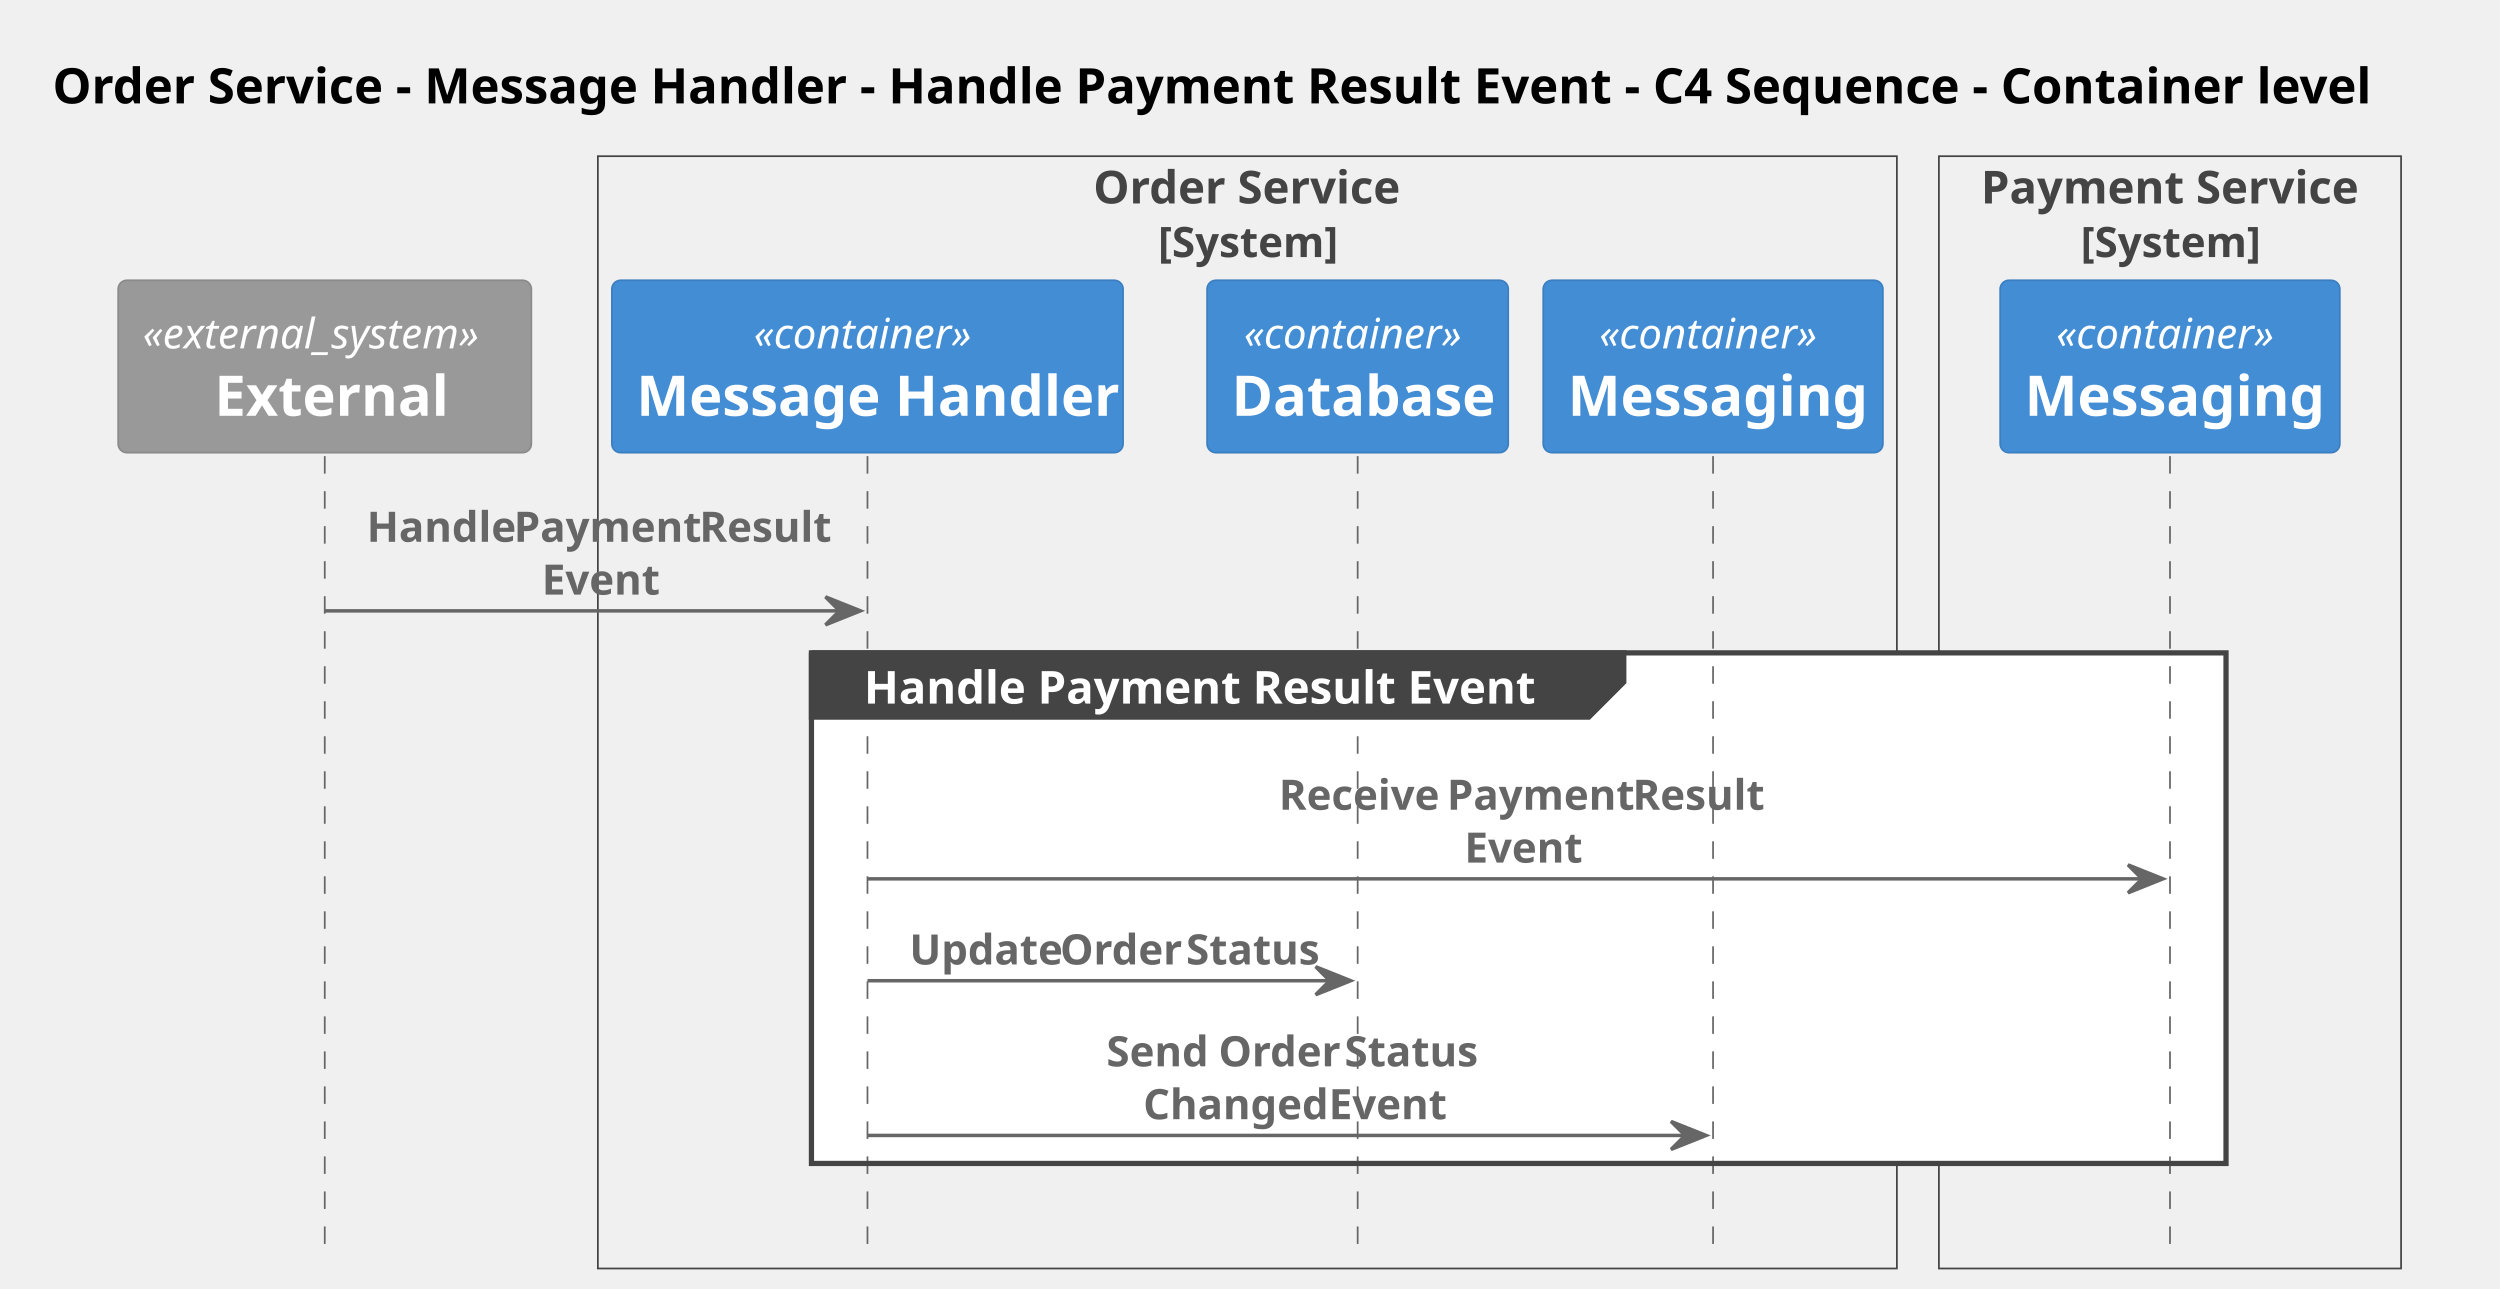
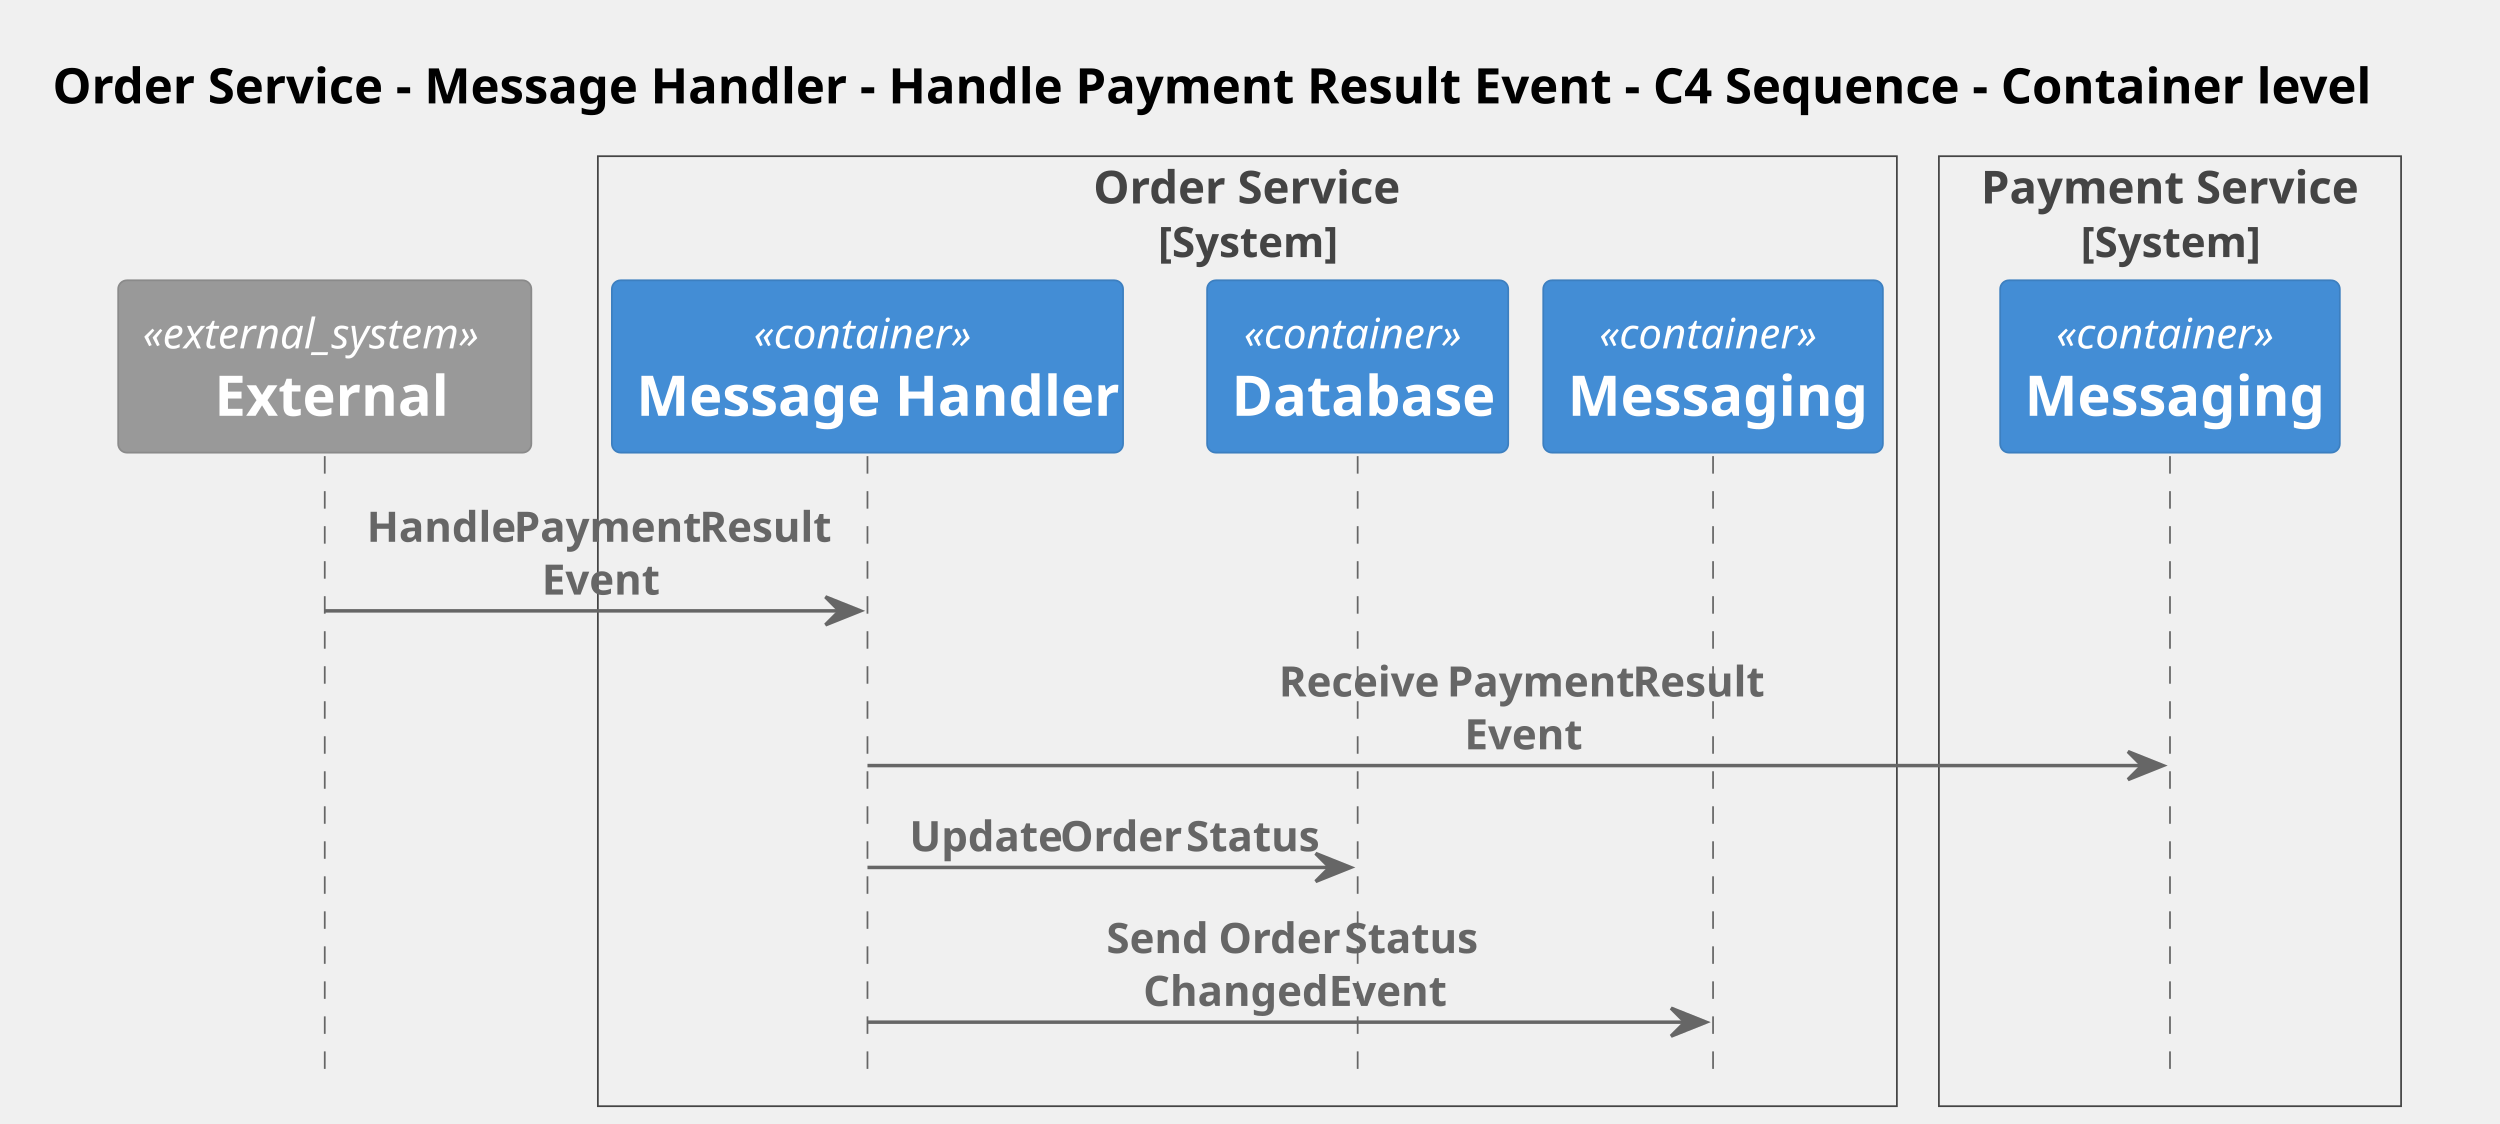
- <svg xmlns="http://www.w3.org/2000/svg" contentStyleType="text/css" height="368px" preserveAspectRatio="none" style="width:714px;height:368px;background:#FFFFFF;" version="1.1" viewBox="0 0 714 368" width="714px" zoomAndPan="magnify">
+ <svg xmlns="http://www.w3.org/2000/svg" contentStyleType="text/css" height="321px" preserveAspectRatio="none" style="width:714px;height:321px;background:#FFFFFF;" version="1.1" viewBox="0 0 714 321" width="714px" zoomAndPan="magnify">
  <defs />
  <g>
-     <rect fill="none" height="317.672" style="stroke:#444444;stroke-width:0.5;" width="371" x="170.75" y="44.609" />
+     <rect fill="none" height="271.32" style="stroke:#444444;stroke-width:0.5;" width="371" x="170.75" y="44.609" />
    <text fill="#444444" font-family="sans-serif" font-size="13" font-weight="bold" lengthAdjust="spacing" textLength="88" x="312.25" y="58.105">Order Service</text>
    <text fill="#444444" font-family="sans-serif" font-size="12" font-weight="bold" lengthAdjust="spacing" textLength="51" x="330.75" y="73.418">[System]</text>
-     <rect fill="none" height="317.672" style="stroke:#444444;stroke-width:0.5;" width="132" x="553.75" y="44.609" />
+     <rect fill="none" height="271.32" style="stroke:#444444;stroke-width:0.5;" width="132" x="553.75" y="44.609" />
    <text fill="#444444" font-family="sans-serif" font-size="13" font-weight="bold" lengthAdjust="spacing" textLength="108" x="565.75" y="58.105">Payment Service</text>
    <text fill="#444444" font-family="sans-serif" font-size="12" font-weight="bold" lengthAdjust="spacing" textLength="51" x="594.25" y="73.418">[System]</text>
    <text fill="#000000" font-family="sans-serif" font-size="14" font-weight="bold" lengthAdjust="spacing" textLength="681" x="15" y="29.533">Order Service - Message Handler - Handle Payment Result Event - C4 Sequence - Container level</text>
-     <rect fill="#FFFFFF" height="145.82" style="stroke:#FFFFFF;stroke-width:1.0;" width="404" x="231.75" y="186.461" />
-     <line style="stroke:#666666;stroke-width:0.5;stroke-dasharray:5.0,5.0;" x1="92.75" x2="92.75" y1="130.273" y2="356.281" />
-     <line style="stroke:#666666;stroke-width:0.5;stroke-dasharray:5.0,5.0;" x1="247.75" x2="247.75" y1="130.273" y2="356.281" />
-     <line style="stroke:#666666;stroke-width:0.5;stroke-dasharray:5.0,5.0;" x1="387.75" x2="387.75" y1="130.273" y2="356.281" />
-     <line style="stroke:#666666;stroke-width:0.5;stroke-dasharray:5.0,5.0;" x1="489.25" x2="489.25" y1="130.273" y2="356.281" />
-     <line style="stroke:#666666;stroke-width:0.5;stroke-dasharray:5.0,5.0;" x1="619.75" x2="619.75" y1="130.273" y2="356.281" />
+     <line style="stroke:#666666;stroke-width:0.5;stroke-dasharray:5.0,5.0;" x1="92.75" x2="92.75" y1="130.273" y2="309.93" />
+     <line style="stroke:#666666;stroke-width:0.5;stroke-dasharray:5.0,5.0;" x1="247.75" x2="247.75" y1="130.273" y2="309.93" />
+     <line style="stroke:#666666;stroke-width:0.5;stroke-dasharray:5.0,5.0;" x1="387.75" x2="387.75" y1="130.273" y2="309.93" />
+     <line style="stroke:#666666;stroke-width:0.5;stroke-dasharray:5.0,5.0;" x1="489.25" x2="489.25" y1="130.273" y2="309.93" />
+     <line style="stroke:#666666;stroke-width:0.5;stroke-dasharray:5.0,5.0;" x1="619.75" x2="619.75" y1="130.273" y2="309.93" />
    <rect fill="#999999" height="49.219" rx="2.5" ry="2.5" style="stroke:#8A8A8A;stroke-width:0.5;" width="118" x="33.75" y="80.055" />
    <text fill="#FFFFFF" font-family="sans-serif" font-size="12" font-style="italic" lengthAdjust="spacing" textLength="104" x="40.75" y="99.512">«external_system»</text>
    <text fill="#FFFFFF" font-family="sans-serif" font-size="16" font-weight="bold" lengthAdjust="spacing" textLength="63" x="61.25" y="118.758">External</text>
    <rect fill="#438DD5" height="49.219" rx="2.5" ry="2.5" style="stroke:#3C7FC0;stroke-width:0.5;" width="146" x="174.75" y="80.055" />
    <text fill="#FFFFFF" font-family="sans-serif" font-size="12" font-style="italic" lengthAdjust="spacing" textLength="65" x="215.25" y="99.512">«container»</text>
    <text fill="#FFFFFF" font-family="sans-serif" font-size="16" font-weight="bold" lengthAdjust="spacing" textLength="132" x="181.75" y="118.758">Message Handler</text>
    <rect fill="#438DD5" height="49.219" rx="2.5" ry="2.5" style="stroke:#3C7FC0;stroke-width:0.5;" width="86" x="344.75" y="80.055" />
    <text fill="#FFFFFF" font-family="sans-serif" font-size="12" font-style="italic" lengthAdjust="spacing" textLength="65" x="355.25" y="99.512">«container»</text>
    <text fill="#FFFFFF" font-family="sans-serif" font-size="16" font-weight="bold" lengthAdjust="spacing" textLength="72" x="351.75" y="118.758">Database</text>
    <rect fill="#438DD5" height="49.219" rx="2.5" ry="2.5" style="stroke:#3C7FC0;stroke-width:0.5;" width="97" x="440.75" y="80.055" />
    <text fill="#FFFFFF" font-family="sans-serif" font-size="12" font-style="italic" lengthAdjust="spacing" textLength="65" x="456.75" y="99.512">«container»</text>
    <text fill="#FFFFFF" font-family="sans-serif" font-size="16" font-weight="bold" lengthAdjust="spacing" textLength="83" x="447.75" y="118.758">Messaging</text>
    <rect fill="#438DD5" height="49.219" rx="2.5" ry="2.5" style="stroke:#3C7FC0;stroke-width:0.5;" width="97" x="571.25" y="80.055" />
    <text fill="#FFFFFF" font-family="sans-serif" font-size="12" font-style="italic" lengthAdjust="spacing" textLength="65" x="587.25" y="99.512">«container»</text>
    <text fill="#FFFFFF" font-family="sans-serif" font-size="16" font-weight="bold" lengthAdjust="spacing" textLength="83" x="578.25" y="118.758">Messaging</text>
    <polygon fill="#666666" points="235.75,170.461,245.75,174.461,235.75,178.461,239.75,174.461" style="stroke:#666666;stroke-width:1.0;" />
    <line style="stroke:#666666;stroke-width:1.0;" x1="92.75" x2="241.75" y1="174.461" y2="174.461" />
    <text fill="#666666" font-family="sans-serif" font-size="12" font-weight="bold" lengthAdjust="spacing" textLength="39" x="104.75" y="154.731">Handle</text>
    <text fill="#666666" font-family="sans-serif" font-size="12" font-weight="bold" lengthAdjust="spacing" textLength="3" x="143.75" y="154.731"> </text>
    <text fill="#666666" font-family="sans-serif" font-size="12" font-weight="bold" lengthAdjust="spacing" textLength="50" x="146.75" y="154.731">Payment</text>
    <text fill="#666666" font-family="sans-serif" font-size="12" font-weight="bold" lengthAdjust="spacing" textLength="3" x="196.75" y="154.731"> </text>
    <text fill="#666666" font-family="sans-serif" font-size="12" font-weight="bold" lengthAdjust="spacing" textLength="36" x="199.75" y="154.731">Result</text>
    <text fill="#666666" font-family="sans-serif" font-size="12" font-weight="bold" lengthAdjust="spacing" textLength="31" x="154.75" y="169.824">Event</text>
-     <path d="M231.75,186.461 L463.75,186.461 L463.75,194.812 L453.75,204.812 L231.75,204.812 L231.75,186.461 " fill="#444444" style="stroke:#444444;stroke-width:1.5;" />
-     <rect fill="none" height="145.82" style="stroke:#444444;stroke-width:1.5;" width="404" x="231.75" y="186.461" />
-     <text fill="#FFFFFF" font-family="sans-serif" font-size="13" font-weight="bold" lengthAdjust="spacing" textLength="187" x="246.75" y="200.956">Handle Payment Result Event</text>
-     <polygon fill="#666666" points="607.75,247,617.75,251,607.75,255,611.75,251" style="stroke:#666666;stroke-width:1.0;" />
-     <line style="stroke:#666666;stroke-width:1.0;" x1="247.75" x2="613.75" y1="251" y2="251" />
-     <text fill="#666666" font-family="sans-serif" font-size="12" font-weight="bold" lengthAdjust="spacing" textLength="45" x="365.25" y="231.269">Receive</text>
-     <text fill="#666666" font-family="sans-serif" font-size="12" font-weight="bold" lengthAdjust="spacing" textLength="3" x="410.25" y="231.269"> </text>
-     <text fill="#666666" font-family="sans-serif" font-size="12" font-weight="bold" lengthAdjust="spacing" textLength="50" x="413.25" y="231.269">Payment</text>
-     <text fill="#666666" font-family="sans-serif" font-size="12" font-weight="bold" lengthAdjust="spacing" textLength="3" x="463.25" y="231.269"> </text>
-     <text fill="#666666" font-family="sans-serif" font-size="12" font-weight="bold" lengthAdjust="spacing" textLength="36" x="466.25" y="231.269">Result</text>
-     <text fill="#666666" font-family="sans-serif" font-size="12" font-weight="bold" lengthAdjust="spacing" textLength="31" x="418.25" y="246.363">Event</text>
-     <polygon fill="#666666" points="375.75,276.094,385.75,280.094,375.75,284.094,379.75,280.094" style="stroke:#666666;stroke-width:1.0;" />
-     <line style="stroke:#666666;stroke-width:1.0;" x1="247.75" x2="381.75" y1="280.094" y2="280.094" />
-     <text fill="#666666" font-family="sans-serif" font-size="12" font-weight="bold" lengthAdjust="spacing" textLength="40" x="259.75" y="275.457">Update</text>
-     <text fill="#666666" font-family="sans-serif" font-size="12" font-weight="bold" lengthAdjust="spacing" textLength="3" x="299.75" y="275.457"> </text>
-     <text fill="#666666" font-family="sans-serif" font-size="12" font-weight="bold" lengthAdjust="spacing" textLength="33" x="302.75" y="275.457">Order</text>
-     <text fill="#666666" font-family="sans-serif" font-size="12" font-weight="bold" lengthAdjust="spacing" textLength="3" x="335.75" y="275.457"> </text>
-     <text fill="#666666" font-family="sans-serif" font-size="12" font-weight="bold" lengthAdjust="spacing" textLength="37" x="338.75" y="275.457">Status</text>
-     <polygon fill="#666666" points="477.25,320.281,487.25,324.281,477.25,328.281,481.25,324.281" style="stroke:#666666;stroke-width:1.0;" />
-     <line style="stroke:#666666;stroke-width:1.0;" x1="247.75" x2="483.25" y1="324.281" y2="324.281" />
-     <text fill="#666666" font-family="sans-serif" font-size="12" font-weight="bold" lengthAdjust="spacing" textLength="29" x="316" y="304.551">Send</text>
-     <text fill="#666666" font-family="sans-serif" font-size="12" font-weight="bold" lengthAdjust="spacing" textLength="3" x="345" y="304.551"> </text>
-     <text fill="#666666" font-family="sans-serif" font-size="12" font-weight="bold" lengthAdjust="spacing" textLength="33" x="348" y="304.551">Order</text>
-     <text fill="#666666" font-family="sans-serif" font-size="12" font-weight="bold" lengthAdjust="spacing" textLength="3" x="381" y="304.551"> </text>
-     <text fill="#666666" font-family="sans-serif" font-size="12" font-weight="bold" lengthAdjust="spacing" textLength="37" x="384" y="304.551">Status</text>
-     <text fill="#666666" font-family="sans-serif" font-size="12" font-weight="bold" lengthAdjust="spacing" textLength="50" x="326.5" y="319.644">Changed</text>
-     <text fill="#666666" font-family="sans-serif" font-size="12" font-weight="bold" lengthAdjust="spacing" textLength="3" x="376.5" y="319.644"> </text>
-     <text fill="#666666" font-family="sans-serif" font-size="12" font-weight="bold" lengthAdjust="spacing" textLength="31" x="379.5" y="319.644">Event</text>
+     <polygon fill="#666666" points="607.75,214.648,617.75,218.648,607.75,222.648,611.75,218.648" style="stroke:#666666;stroke-width:1.0;" />
+     <line style="stroke:#666666;stroke-width:1.0;" x1="247.75" x2="613.75" y1="218.648" y2="218.648" />
+     <text fill="#666666" font-family="sans-serif" font-size="12" font-weight="bold" lengthAdjust="spacing" textLength="45" x="365.25" y="198.918">Receive</text>
+     <text fill="#666666" font-family="sans-serif" font-size="12" font-weight="bold" lengthAdjust="spacing" textLength="3" x="410.25" y="198.918"> </text>
+     <text fill="#666666" font-family="sans-serif" font-size="12" font-weight="bold" lengthAdjust="spacing" textLength="50" x="413.25" y="198.918">Payment</text>
+     <text fill="#666666" font-family="sans-serif" font-size="12" font-weight="bold" lengthAdjust="spacing" textLength="3" x="463.25" y="198.918"> </text>
+     <text fill="#666666" font-family="sans-serif" font-size="12" font-weight="bold" lengthAdjust="spacing" textLength="36" x="466.25" y="198.918">Result</text>
+     <text fill="#666666" font-family="sans-serif" font-size="12" font-weight="bold" lengthAdjust="spacing" textLength="31" x="418.25" y="214.012">Event</text>
+     <polygon fill="#666666" points="375.75,243.742,385.75,247.742,375.75,251.742,379.75,247.742" style="stroke:#666666;stroke-width:1.0;" />
+     <line style="stroke:#666666;stroke-width:1.0;" x1="247.75" x2="381.75" y1="247.742" y2="247.742" />
+     <text fill="#666666" font-family="sans-serif" font-size="12" font-weight="bold" lengthAdjust="spacing" textLength="40" x="259.75" y="243.106">Update</text>
+     <text fill="#666666" font-family="sans-serif" font-size="12" font-weight="bold" lengthAdjust="spacing" textLength="3" x="299.75" y="243.106"> </text>
+     <text fill="#666666" font-family="sans-serif" font-size="12" font-weight="bold" lengthAdjust="spacing" textLength="33" x="302.75" y="243.106">Order</text>
+     <text fill="#666666" font-family="sans-serif" font-size="12" font-weight="bold" lengthAdjust="spacing" textLength="3" x="335.75" y="243.106"> </text>
+     <text fill="#666666" font-family="sans-serif" font-size="12" font-weight="bold" lengthAdjust="spacing" textLength="37" x="338.75" y="243.106">Status</text>
+     <polygon fill="#666666" points="477.25,287.93,487.25,291.93,477.25,295.93,481.25,291.93" style="stroke:#666666;stroke-width:1.0;" />
+     <line style="stroke:#666666;stroke-width:1.0;" x1="247.75" x2="483.25" y1="291.93" y2="291.93" />
+     <text fill="#666666" font-family="sans-serif" font-size="12" font-weight="bold" lengthAdjust="spacing" textLength="29" x="316" y="272.199">Send</text>
+     <text fill="#666666" font-family="sans-serif" font-size="12" font-weight="bold" lengthAdjust="spacing" textLength="3" x="345" y="272.199"> </text>
+     <text fill="#666666" font-family="sans-serif" font-size="12" font-weight="bold" lengthAdjust="spacing" textLength="33" x="348" y="272.199">Order</text>
+     <text fill="#666666" font-family="sans-serif" font-size="12" font-weight="bold" lengthAdjust="spacing" textLength="3" x="381" y="272.199"> </text>
+     <text fill="#666666" font-family="sans-serif" font-size="12" font-weight="bold" lengthAdjust="spacing" textLength="37" x="384" y="272.199">Status</text>
+     <text fill="#666666" font-family="sans-serif" font-size="12" font-weight="bold" lengthAdjust="spacing" textLength="50" x="326.5" y="287.293">Changed</text>
+     <text fill="#666666" font-family="sans-serif" font-size="12" font-weight="bold" lengthAdjust="spacing" textLength="3" x="376.5" y="287.293"> </text>
+     <text fill="#666666" font-family="sans-serif" font-size="12" font-weight="bold" lengthAdjust="spacing" textLength="31" x="379.5" y="287.293">Event</text>
  </g>
</svg>
